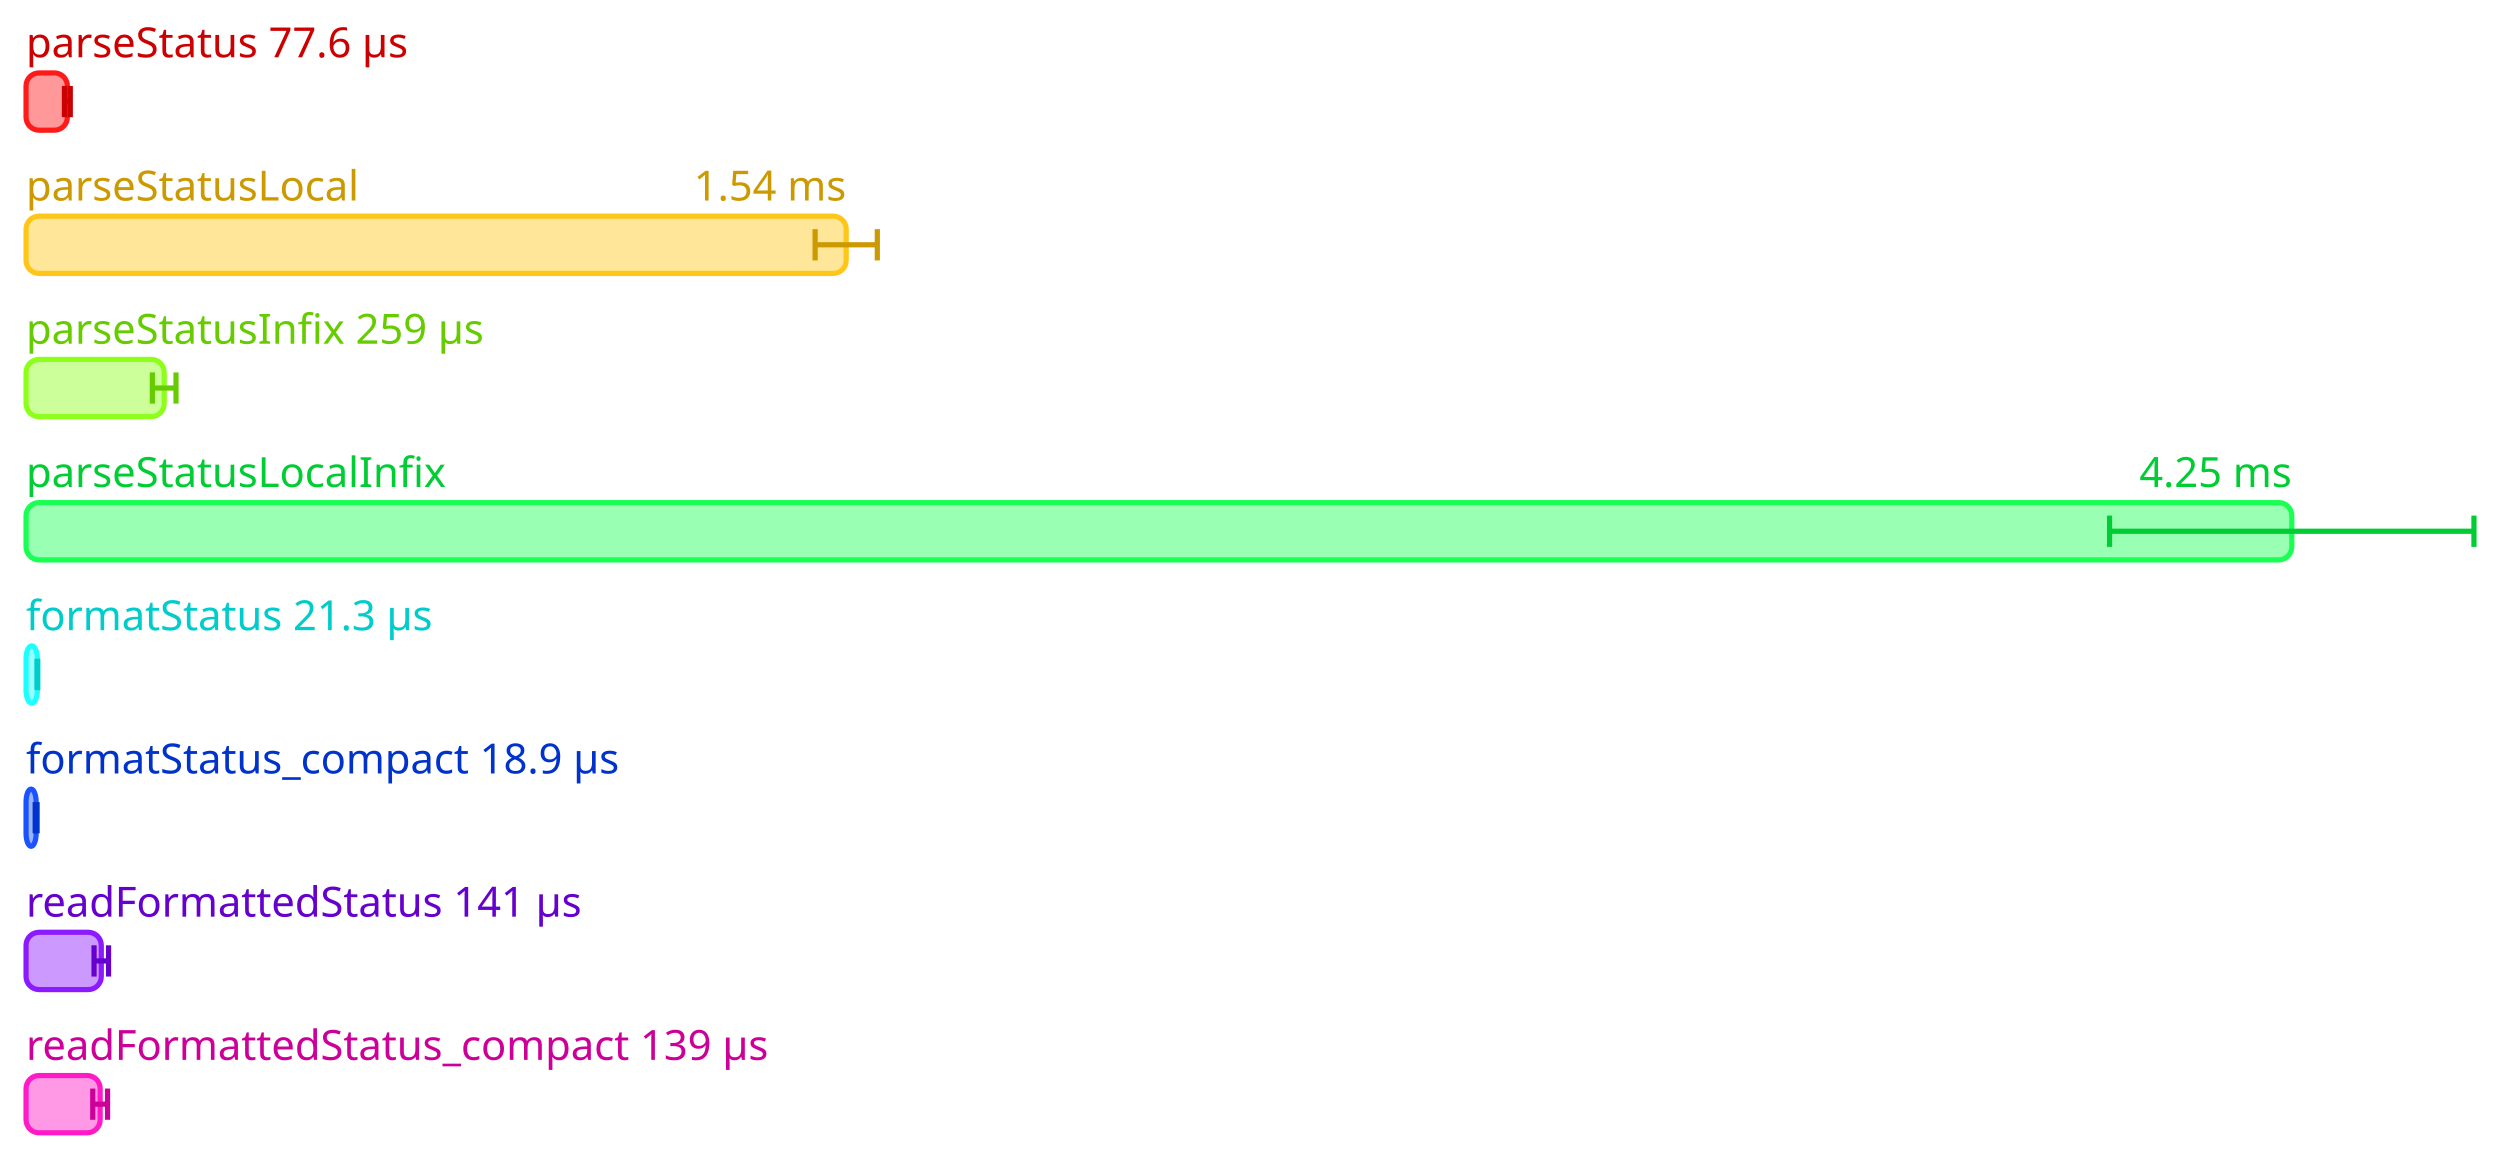
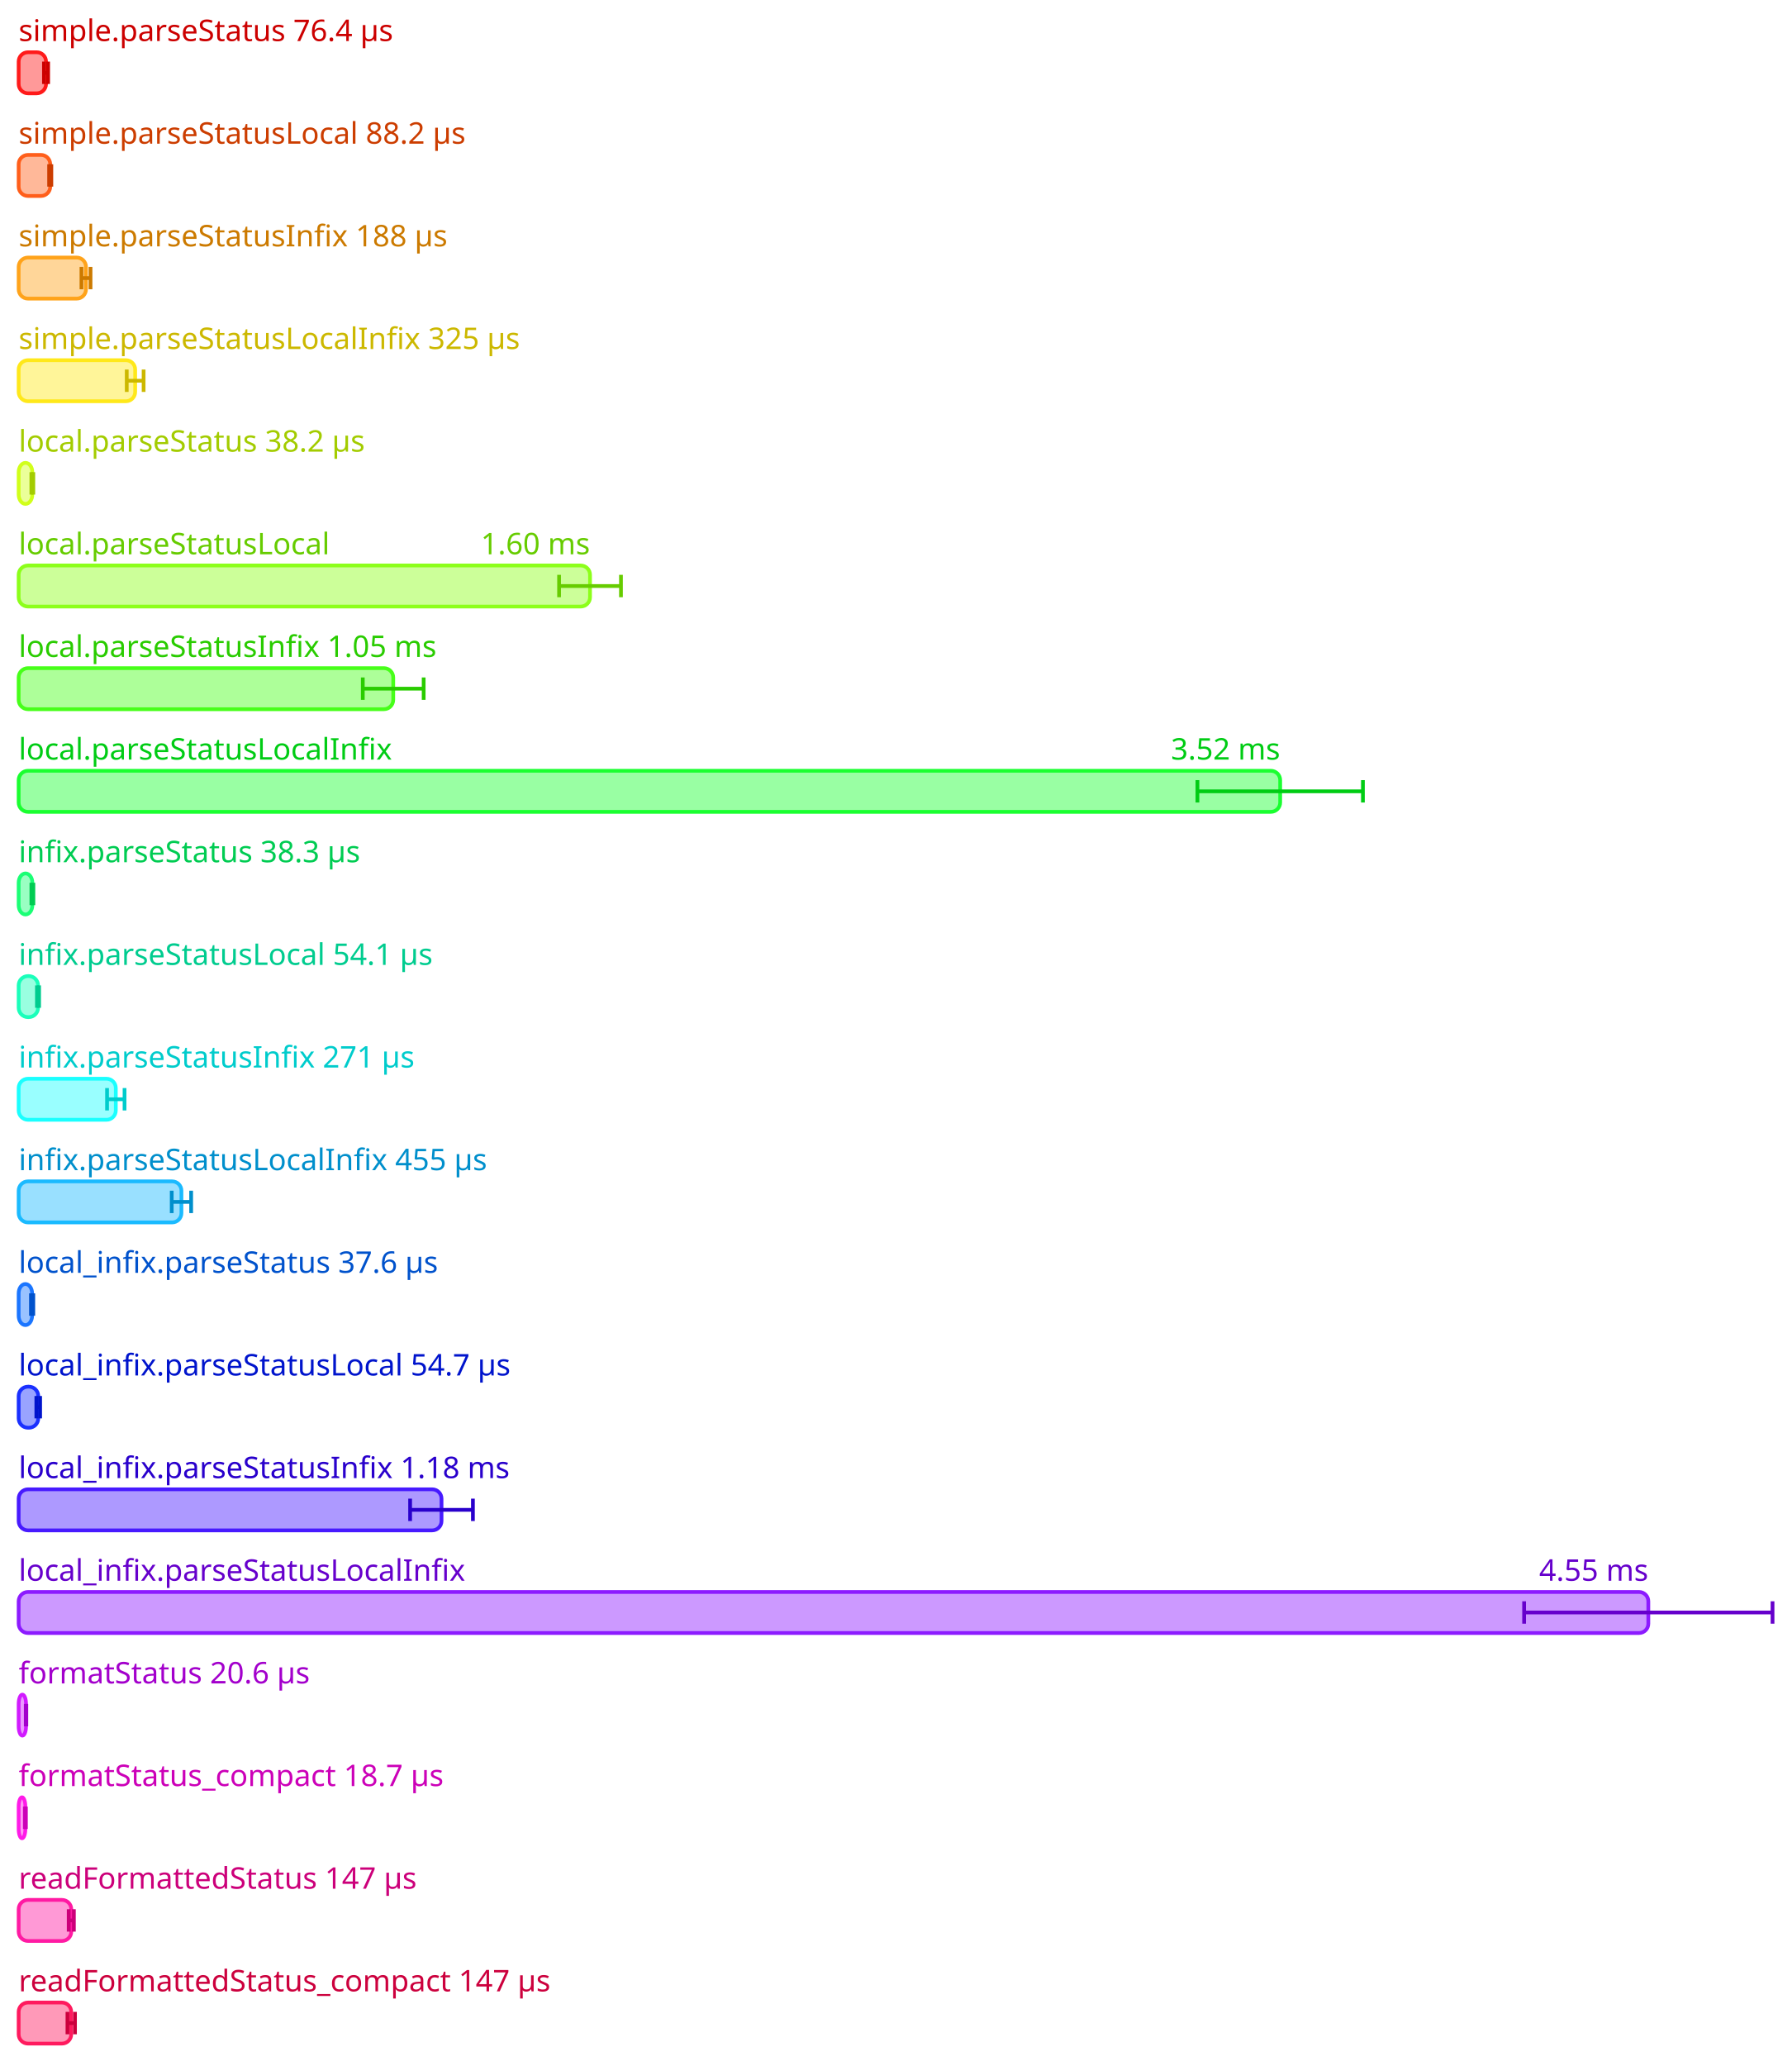
- <svg xmlns="http://www.w3.org/2000/svg" height="447" width="960.0" font-size="16" font-family="sans-serif" stroke-width="2">
+ <svg xmlns="http://www.w3.org/2000/svg" height="1107" width="960.0" font-size="16" font-family="sans-serif" stroke-width="2">
  <g transform="translate(10.0 0)">
-     <text fill="hsl(0, 100%, 40%)" y="22">parseStatus 77.6 μs</text>
+     <text fill="hsl(0, 100%, 40%)" y="22">simple.parseStatus 76.4 μs</text>
    <g>
-       <rect y="28" rx="5" height="22" width="15.866" fill="hsl(0, 100%, 80%)" stroke="hsl(0, 100%, 55%)" />
+       <rect y="28" rx="5" height="22" width="14.671" fill="hsl(0, 100%, 80%)" stroke="hsl(0, 100%, 55%)" />
      <g stroke="hsl(0, 100%, 40%)">
-         <line x1="14.751" x2="16.982" y1="39" y2="39" />
-         <line x1="14.751" x2="14.751" y1="33" y2="45" />
-         <line x1="16.982" x2="16.982" y1="33" y2="45" />
+         <line x1="13.561" x2="15.782" y1="39" y2="39" />
+         <line x1="13.561" x2="13.561" y1="33" y2="45" />
+         <line x1="15.782" x2="15.782" y1="33" y2="45" />
      </g>
    </g>
-     <g fill="hsl(45, 100%, 40%)">
-       <text y="77">parseStatusLocal</text>
-       <text y="77" x="314.945" text-anchor="end">1.54 ms</text>
+     <text fill="hsl(18, 100%, 40%)" y="77">simple.parseStatusLocal 88.2 μs</text>
+     <g>
+       <rect y="83" rx="5" height="22" width="16.923" fill="hsl(18, 100%, 80%)" stroke="hsl(18, 100%, 55%)" />
+       <g stroke="hsl(18, 100%, 40%)">
+         <line x1="16.333" x2="17.513" y1="94" y2="94" />
+         <line x1="16.333" x2="16.333" y1="88" y2="100" />
+         <line x1="17.513" x2="17.513" y1="88" y2="100" />
+       </g>
+     </g>
+     <text fill="hsl(36, 100%, 40%)" y="132">simple.parseStatusInfix 188  μs</text>
+     <g>
+       <rect y="138" rx="5" height="22" width="36.082" fill="hsl(36, 100%, 80%)" stroke="hsl(36, 100%, 55%)" />
+       <g stroke="hsl(36, 100%, 40%)">
+         <line x1="33.653" x2="38.511" y1="149" y2="149" />
+         <line x1="33.653" x2="33.653" y1="143" y2="155" />
+         <line x1="38.511" x2="38.511" y1="143" y2="155" />
+       </g>
+     </g>
+     <text fill="hsl(54, 100%, 40%)" y="187">simple.parseStatusLocalInfix 325  μs</text>
+     <g>
+       <rect y="193" rx="5" height="22" width="62.447" fill="hsl(54, 100%, 80%)" stroke="hsl(54, 100%, 55%)" />
+       <g stroke="hsl(54, 100%, 40%)">
+         <line x1="57.923" x2="66.97" y1="204" y2="204" />
+         <line x1="57.923" x2="57.923" y1="198" y2="210" />
+         <line x1="66.97" x2="66.97" y1="198" y2="210" />
+       </g>
+     </g>
+     <text fill="hsl(72, 100%, 40%)" y="242">local.parseStatus 38.2 μs</text>
+     <g>
+       <rect y="248" rx="5" height="22" width="7.325" fill="hsl(72, 100%, 80%)" stroke="hsl(72, 100%, 55%)" />
+       <g stroke="hsl(72, 100%, 40%)">
+         <line x1="6.803" x2="7.846" y1="259" y2="259" />
+         <line x1="6.803" x2="6.803" y1="253" y2="265" />
+         <line x1="7.846" x2="7.846" y1="253" y2="265" />
+       </g>
+     </g>
+     <g fill="hsl(90, 100%, 40%)">
+       <text y="297">local.parseStatusLocal</text>
+       <text y="297" x="306.226" text-anchor="end">1.60 ms</text>
    </g>
    <g>
-       <rect y="83" rx="5" height="22" width="314.945" fill="hsl(45, 100%, 80%)" stroke="hsl(45, 100%, 55%)" />
-       <g stroke="hsl(45, 100%, 40%)">
-         <line x1="303.003" x2="326.888" y1="94" y2="94" />
-         <line x1="303.003" x2="303.003" y1="88" y2="100" />
-         <line x1="326.888" x2="326.888" y1="88" y2="100" />
+       <rect y="303" rx="5" height="22" width="306.226" fill="hsl(90, 100%, 80%)" stroke="hsl(90, 100%, 55%)" />
+       <g stroke="hsl(90, 100%, 40%)">
+         <line x1="289.644" x2="322.807" y1="314" y2="314" />
+         <line x1="289.644" x2="289.644" y1="308" y2="320" />
+         <line x1="322.807" x2="322.807" y1="308" y2="320" />
      </g>
    </g>
-     <text fill="hsl(90, 100%, 40%)" y="132">parseStatusInfix 259  μs</text>
+     <text fill="hsl(108, 100%, 40%)" y="352">local.parseStatusInfix 1.05 ms</text>
    <g>
-       <rect y="138" rx="5" height="22" width="53.048" fill="hsl(90, 100%, 80%)" stroke="hsl(90, 100%, 55%)" />
-       <g stroke="hsl(90, 100%, 40%)">
-         <line x1="48.509" x2="57.586" y1="149" y2="149" />
-         <line x1="48.509" x2="48.509" y1="143" y2="155" />
-         <line x1="57.586" x2="57.586" y1="143" y2="155" />
+       <rect y="358" rx="5" height="22" width="200.751" fill="hsl(108, 100%, 80%)" stroke="hsl(108, 100%, 55%)" />
+       <g stroke="hsl(108, 100%, 40%)">
+         <line x1="184.437" x2="217.065" y1="369" y2="369" />
+         <line x1="184.437" x2="184.437" y1="363" y2="375" />
+         <line x1="217.065" x2="217.065" y1="363" y2="375" />
      </g>
    </g>
-     <g fill="hsl(135, 100%, 40%)">
-       <text y="187">parseStatusLocalInfix</text>
-       <text y="187" x="870.039" text-anchor="end">4.25 ms</text>
+     <g fill="hsl(126, 100%, 40%)">
+       <text y="407">local.parseStatusLocalInfix</text>
+       <text y="407" x="676.118" text-anchor="end">3.52 ms</text>
    </g>
    <g>
-       <rect y="193" rx="5" height="22" width="870.039" fill="hsl(135, 100%, 80%)" stroke="hsl(135, 100%, 55%)" />
-       <g stroke="hsl(135, 100%, 40%)">
-         <line x1="800.077" x2="940.0" y1="204" y2="204" />
-         <line x1="800.077" x2="800.077" y1="198" y2="210" />
-         <line x1="940.0" x2="940.0" y1="198" y2="210" />
+       <rect y="413" rx="5" height="22" width="676.118" fill="hsl(126, 100%, 80%)" stroke="hsl(126, 100%, 55%)" />
+       <g stroke="hsl(126, 100%, 40%)">
+         <line x1="631.77" x2="720.465" y1="424" y2="424" />
+         <line x1="631.77" x2="631.77" y1="418" y2="430" />
+         <line x1="720.465" x2="720.465" y1="418" y2="430" />
      </g>
    </g>
-     <text fill="hsl(180, 100%, 40%)" y="242">formatStatus 21.3 μs</text>
+     <text fill="hsl(144, 100%, 40%)" y="462">infix.parseStatus 38.3 μs</text>
    <g>
-       <rect y="248" rx="5" height="22" width="4.357" fill="hsl(180, 100%, 80%)" stroke="hsl(180, 100%, 55%)" />
-       <g stroke="hsl(180, 100%, 40%)">
-         <line x1="4.204" x2="4.51" y1="259" y2="259" />
-         <line x1="4.204" x2="4.204" y1="253" y2="265" />
-         <line x1="4.51" x2="4.51" y1="253" y2="265" />
+       <rect y="468" rx="5" height="22" width="7.347" fill="hsl(144, 100%, 80%)" stroke="hsl(144, 100%, 55%)" />
+       <g stroke="hsl(144, 100%, 40%)">
+         <line x1="6.814" x2="7.879" y1="479" y2="479" />
+         <line x1="6.814" x2="6.814" y1="473" y2="485" />
+         <line x1="7.879" x2="7.879" y1="473" y2="485" />
      </g>
    </g>
-     <text fill="hsl(225, 100%, 40%)" y="297">formatStatus_compact 18.9 μs</text>
+     <text fill="hsl(162, 100%, 40%)" y="517">infix.parseStatusLocal 54.1 μs</text>
    <g>
-       <rect y="303" rx="5" height="22" width="3.875" fill="hsl(225, 100%, 80%)" stroke="hsl(225, 100%, 55%)" />
-       <g stroke="hsl(225, 100%, 40%)">
-         <line x1="3.515" x2="4.235" y1="314" y2="314" />
-         <line x1="3.515" x2="3.515" y1="308" y2="320" />
-         <line x1="4.235" x2="4.235" y1="308" y2="320" />
+       <rect y="523" rx="5" height="22" width="10.377" fill="hsl(162, 100%, 80%)" stroke="hsl(162, 100%, 55%)" />
+       <g stroke="hsl(162, 100%, 40%)">
+         <line x1="9.8" x2="10.954" y1="534" y2="534" />
+         <line x1="9.8" x2="9.8" y1="528" y2="540" />
+         <line x1="10.954" x2="10.954" y1="528" y2="540" />
      </g>
    </g>
-     <text fill="hsl(270, 100%, 40%)" y="352">readFormattedStatus 141  μs</text>
+     <text fill="hsl(180, 100%, 40%)" y="572">infix.parseStatusInfix 271  μs</text>
    <g>
-       <rect y="358" rx="5" height="22" width="28.898" fill="hsl(270, 100%, 80%)" stroke="hsl(270, 100%, 55%)" />
-       <g stroke="hsl(270, 100%, 40%)">
-         <line x1="26.116" x2="31.681" y1="369" y2="369" />
-         <line x1="26.116" x2="26.116" y1="363" y2="375" />
-         <line x1="31.681" x2="31.681" y1="363" y2="375" />
+       <rect y="578" rx="5" height="22" width="52.061" fill="hsl(180, 100%, 80%)" stroke="hsl(180, 100%, 55%)" />
+       <g stroke="hsl(180, 100%, 40%)">
+         <line x1="47.371" x2="56.75" y1="589" y2="589" />
+         <line x1="47.371" x2="47.371" y1="583" y2="595" />
+         <line x1="56.75" x2="56.75" y1="583" y2="595" />
      </g>
    </g>
-     <text fill="hsl(315, 100%, 40%)" y="407">readFormattedStatus_compact 139  μs</text>
+     <text fill="hsl(198, 100%, 40%)" y="627">infix.parseStatusLocalInfix 455  μs</text>
    <g>
-       <rect y="413" rx="5" height="22" width="28.46" fill="hsl(315, 100%, 80%)" stroke="hsl(315, 100%, 55%)" />
-       <g stroke="hsl(315, 100%, 40%)">
-         <line x1="25.622" x2="31.298" y1="424" y2="424" />
-         <line x1="25.622" x2="25.622" y1="418" y2="430" />
-         <line x1="31.298" x2="31.298" y1="418" y2="430" />
+       <rect y="633" rx="5" height="22" width="87.24" fill="hsl(198, 100%, 80%)" stroke="hsl(198, 100%, 55%)" />
+       <g stroke="hsl(198, 100%, 40%)">
+         <line x1="82.031" x2="92.449" y1="644" y2="644" />
+         <line x1="82.031" x2="82.031" y1="638" y2="650" />
+         <line x1="92.449" x2="92.449" y1="638" y2="650" />
+       </g>
+     </g>
+     <text fill="hsl(216, 100%, 40%)" y="682">local_infix.parseStatus 37.6 μs</text>
+     <g>
+       <rect y="688" rx="5" height="22" width="7.213" fill="hsl(216, 100%, 80%)" stroke="hsl(216, 100%, 55%)" />
+       <g stroke="hsl(216, 100%, 40%)">
+         <line x1="6.594" x2="7.831" y1="699" y2="699" />
+         <line x1="6.594" x2="6.594" y1="693" y2="705" />
+         <line x1="7.831" x2="7.831" y1="693" y2="705" />
+       </g>
+     </g>
+     <text fill="hsl(234, 100%, 40%)" y="737">local_infix.parseStatusLocal 54.7 μs</text>
+     <g>
+       <rect y="743" rx="5" height="22" width="10.492" fill="hsl(234, 100%, 80%)" stroke="hsl(234, 100%, 55%)" />
+       <g stroke="hsl(234, 100%, 40%)">
+         <line x1="9.482" x2="11.502" y1="754" y2="754" />
+         <line x1="9.482" x2="9.482" y1="748" y2="760" />
+         <line x1="11.502" x2="11.502" y1="748" y2="760" />
+       </g>
+     </g>
+     <text fill="hsl(252, 100%, 40%)" y="792">local_infix.parseStatusInfix 1.18 ms</text>
+     <g>
+       <rect y="798" rx="5" height="22" width="226.631" fill="hsl(252, 100%, 80%)" stroke="hsl(252, 100%, 55%)" />
+       <g stroke="hsl(252, 100%, 40%)">
+         <line x1="209.803" x2="243.46" y1="809" y2="809" />
+         <line x1="209.803" x2="209.803" y1="803" y2="815" />
+         <line x1="243.46" x2="243.46" y1="803" y2="815" />
+       </g>
+     </g>
+     <g fill="hsl(270, 100%, 40%)">
+       <text y="847">local_infix.parseStatusLocalInfix</text>
+       <text y="847" x="873.427" text-anchor="end">4.55 ms</text>
+     </g>
+     <g>
+       <rect y="853" rx="5" height="22" width="873.427" fill="hsl(270, 100%, 80%)" stroke="hsl(270, 100%, 55%)" />
+       <g stroke="hsl(270, 100%, 40%)">
+         <line x1="806.854" x2="940.0" y1="864" y2="864" />
+         <line x1="806.854" x2="806.854" y1="858" y2="870" />
+         <line x1="940.0" x2="940.0" y1="858" y2="870" />
+       </g>
+     </g>
+     <text fill="hsl(288, 100%, 40%)" y="902">formatStatus 20.6 μs</text>
+     <g>
+       <rect y="908" rx="5" height="22" width="3.963" fill="hsl(288, 100%, 80%)" stroke="hsl(288, 100%, 55%)" />
+       <g stroke="hsl(288, 100%, 40%)">
+         <line x1="3.81" x2="4.115" y1="919" y2="919" />
+         <line x1="3.81" x2="3.81" y1="913" y2="925" />
+         <line x1="4.115" x2="4.115" y1="913" y2="925" />
+       </g>
+     </g>
+     <text fill="hsl(306, 100%, 40%)" y="957">formatStatus_compact 18.7 μs</text>
+     <g>
+       <rect y="963" rx="5" height="22" width="3.596" fill="hsl(306, 100%, 80%)" stroke="hsl(306, 100%, 55%)" />
+       <g stroke="hsl(306, 100%, 40%)">
+         <line x1="3.315" x2="3.877" y1="974" y2="974" />
+         <line x1="3.315" x2="3.315" y1="968" y2="980" />
+         <line x1="3.877" x2="3.877" y1="968" y2="980" />
+       </g>
+     </g>
+     <text fill="hsl(324, 100%, 40%)" y="1012">readFormattedStatus 147  μs</text>
+     <g>
+       <rect y="1018" rx="5" height="22" width="28.204" fill="hsl(324, 100%, 80%)" stroke="hsl(324, 100%, 55%)" />
+       <g stroke="hsl(324, 100%, 40%)">
+         <line x1="26.816" x2="29.593" y1="1029" y2="1029" />
+         <line x1="26.816" x2="26.816" y1="1023" y2="1035" />
+         <line x1="29.593" x2="29.593" y1="1023" y2="1035" />
+       </g>
+     </g>
+     <text fill="hsl(342, 100%, 40%)" y="1067">readFormattedStatus_compact 147  μs</text>
+     <g>
+       <rect y="1073" rx="5" height="22" width="28.173" fill="hsl(342, 100%, 80%)" stroke="hsl(342, 100%, 55%)" />
+       <g stroke="hsl(342, 100%, 40%)">
+         <line x1="26.158" x2="30.187" y1="1084" y2="1084" />
+         <line x1="26.158" x2="26.158" y1="1078" y2="1090" />
+         <line x1="30.187" x2="30.187" y1="1078" y2="1090" />
      </g>
    </g>
  </g>
</svg>
